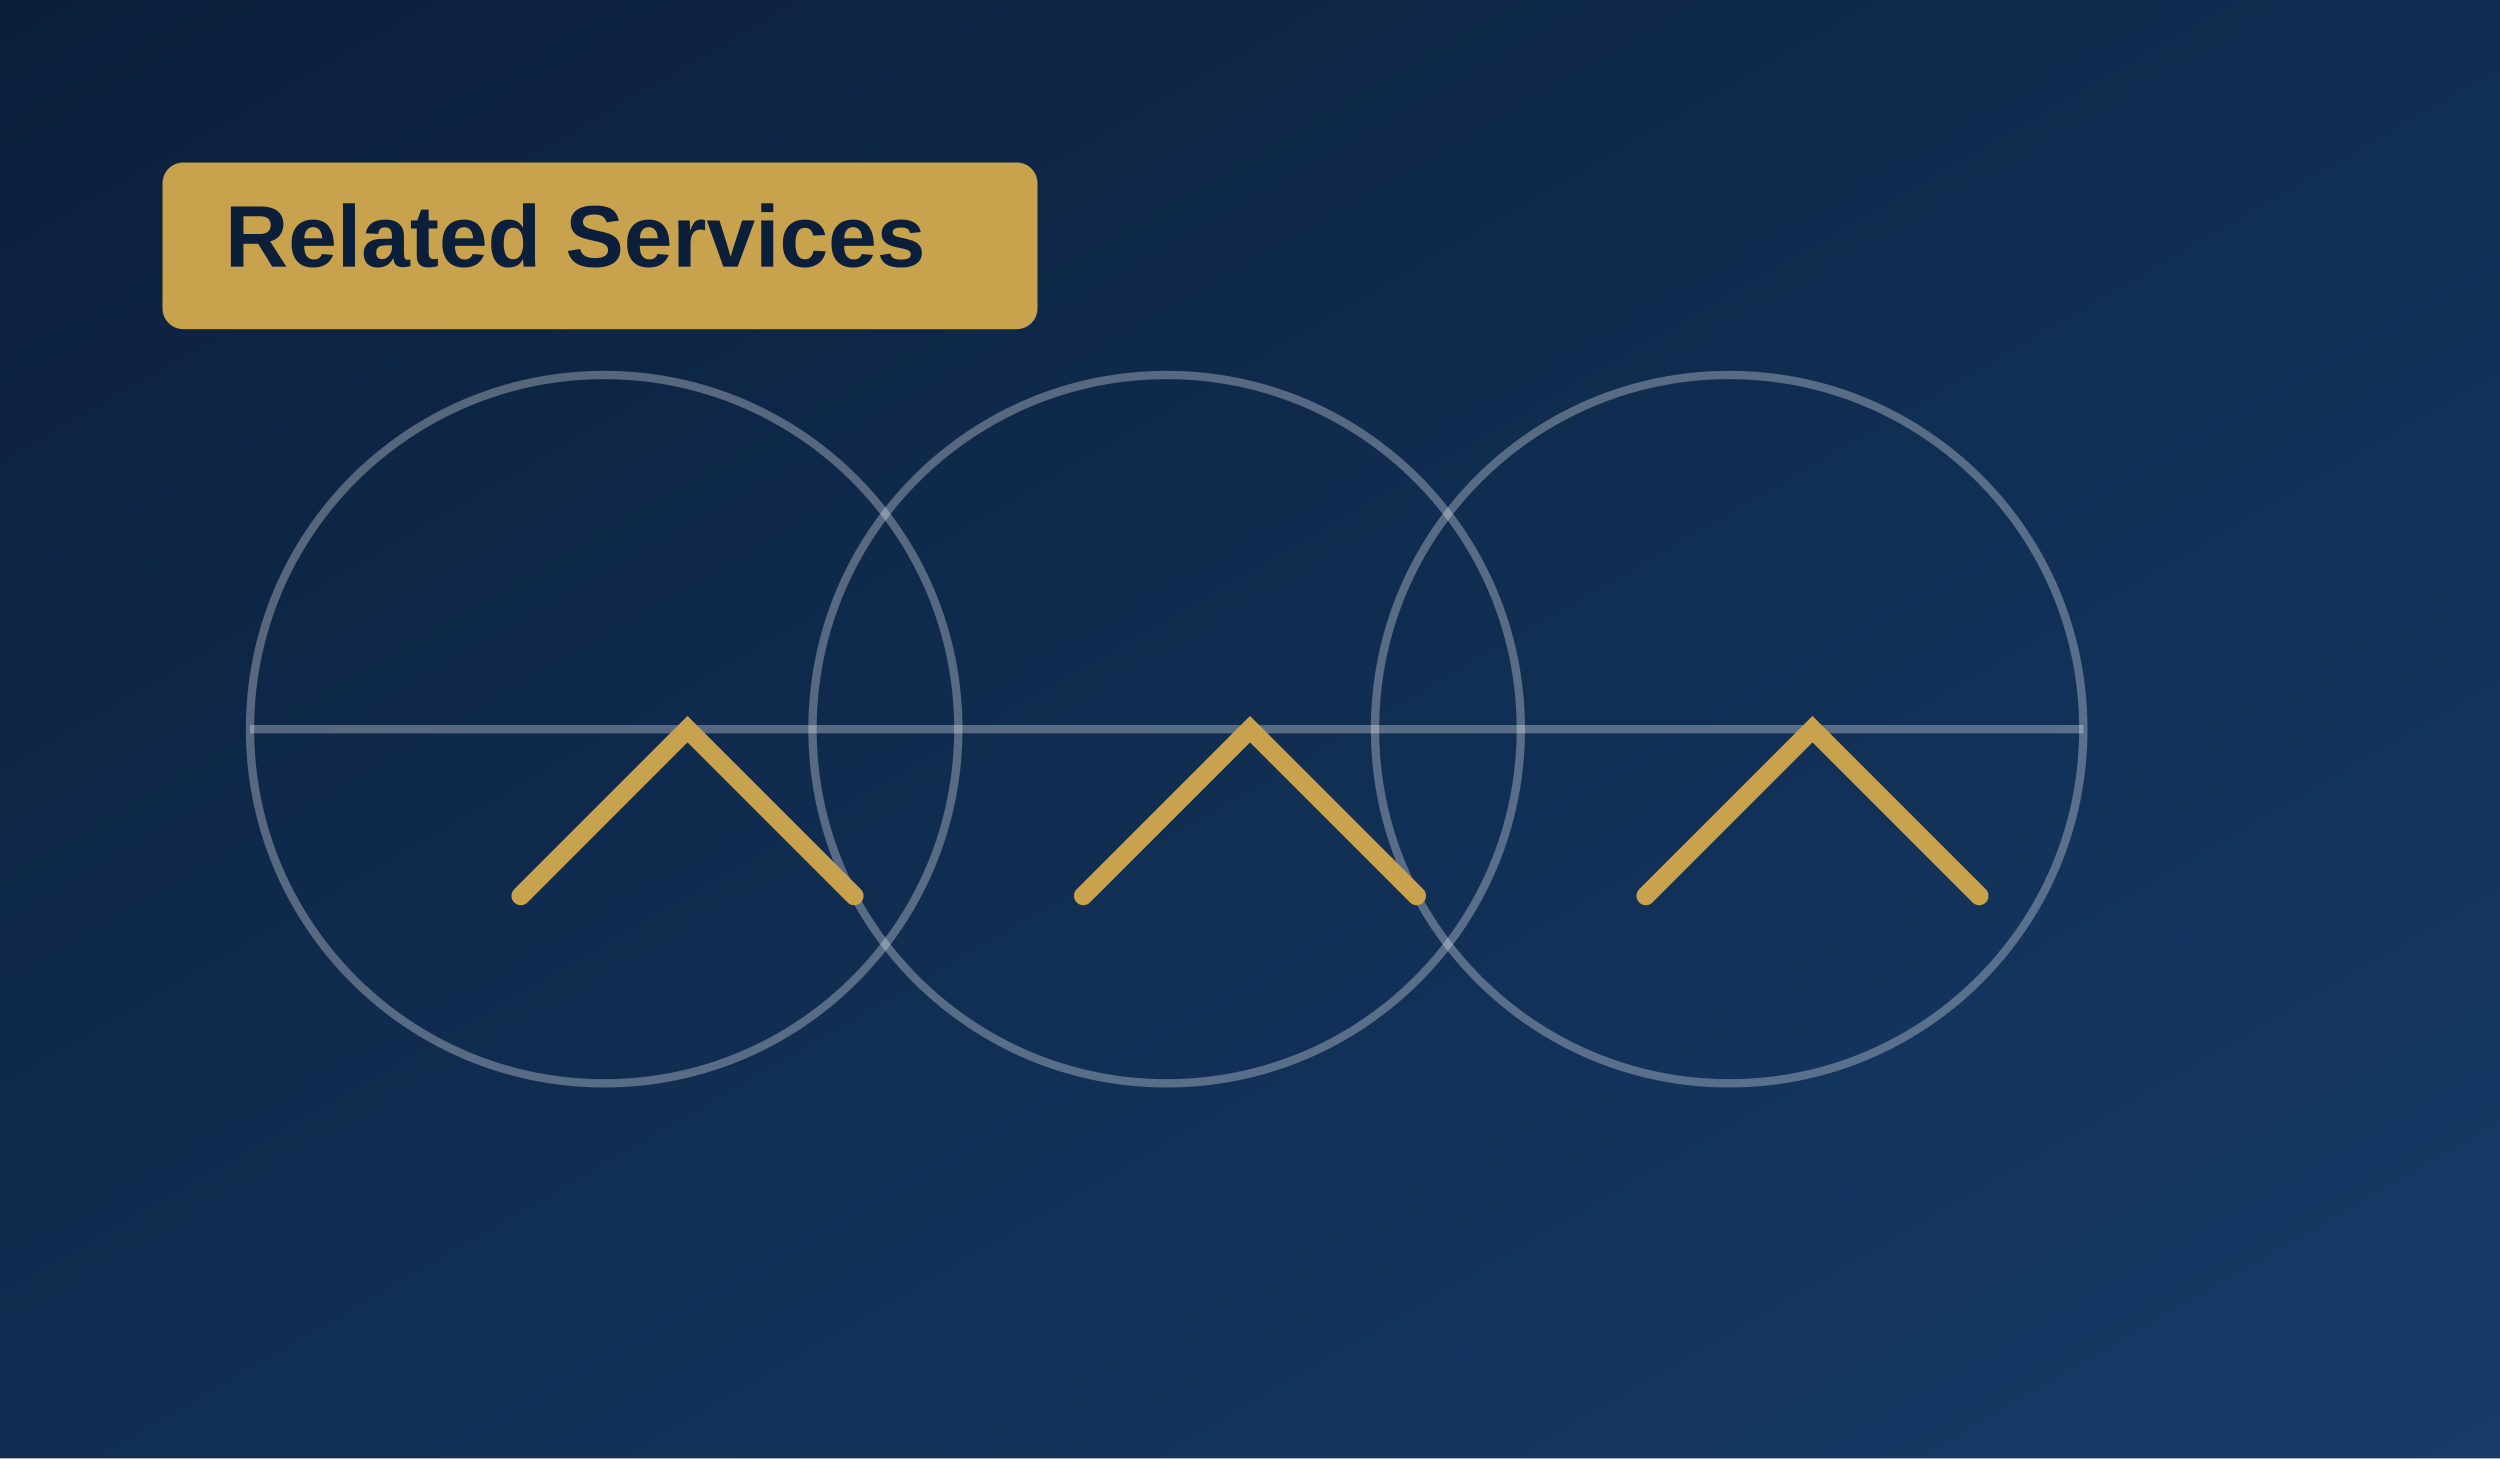
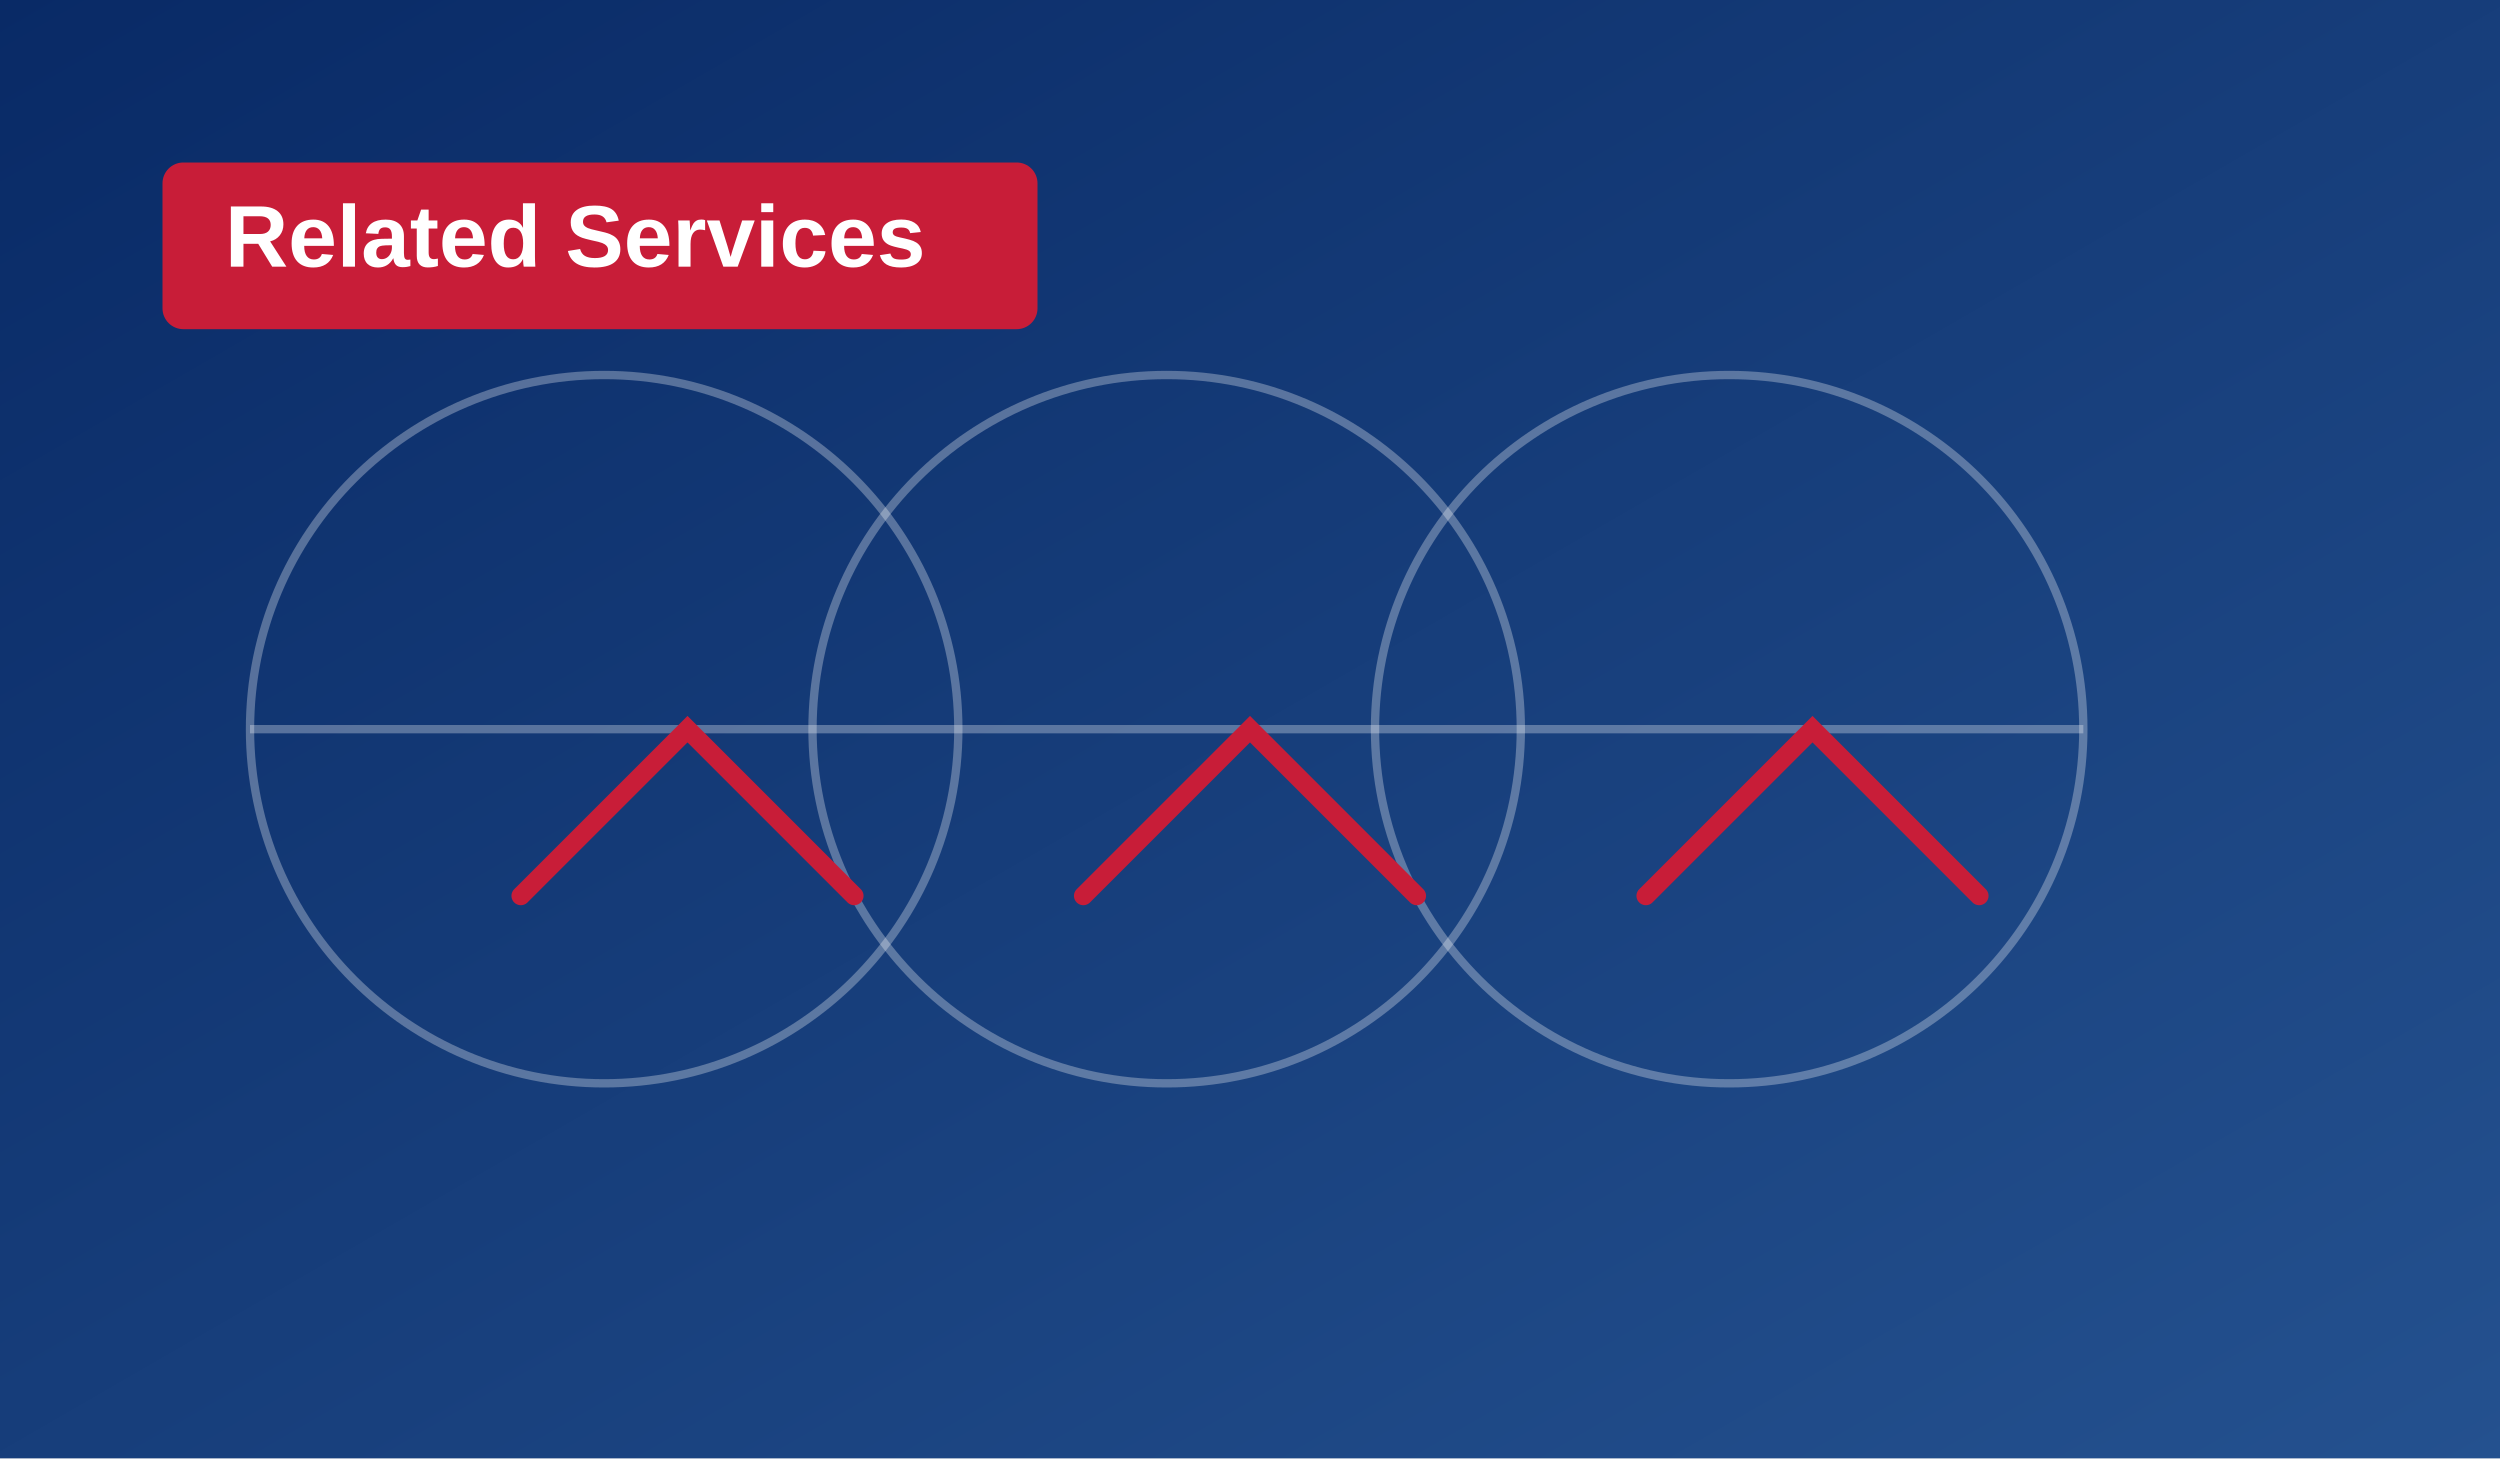
<svg xmlns="http://www.w3.org/2000/svg" width="1200" height="700" viewBox="0 0 1200 700" role="img" aria-labelledby="title desc">
  <defs>
    <linearGradient id="bg" x1="0" y1="0" x2="1" y2="1">
-       <stop offset="0%" stop-color="#0b1f3a" />
-       <stop offset="100%" stop-color="#163b69" />
+       <stop offset="0%" stop-color="#092a66" />
+       <stop offset="100%" stop-color="#24518f" />
    </linearGradient>
  </defs>
  <rect width="1200" height="700" fill="url(#bg)" />
  <g fill="none" stroke="#ffffff" stroke-opacity="0.3" stroke-width="4">
    <circle cx="290" cy="350" r="170" />
    <circle cx="560" cy="350" r="170" />
    <circle cx="830" cy="350" r="170" />
    <path d="M120 350H1000" />
  </g>
-   <g stroke="#c8a24d" stroke-width="9" stroke-linecap="round" fill="none">
+   <g stroke="#c81d38" stroke-width="9" stroke-linecap="round" fill="none">
    <path d="M250 430L330 350L410 430" />
    <path d="M520 430L600 350L680 430" />
    <path d="M790 430L870 350L950 430" />
  </g>
-   <rect x="78" y="78" width="420" height="80" rx="10" fill="#c8a24d" />
-   <text x="108" y="128" fill="#0b1f3a" font-size="42" font-family="Arial, sans-serif" font-weight="700">Related Services</text>
+   <rect x="78" y="78" width="420" height="80" rx="10" fill="#c81d38" />
+   <text x="108" y="128" fill="#ffffff" font-size="42" font-family="Arial, sans-serif" font-weight="700">Related Services</text>
</svg>
